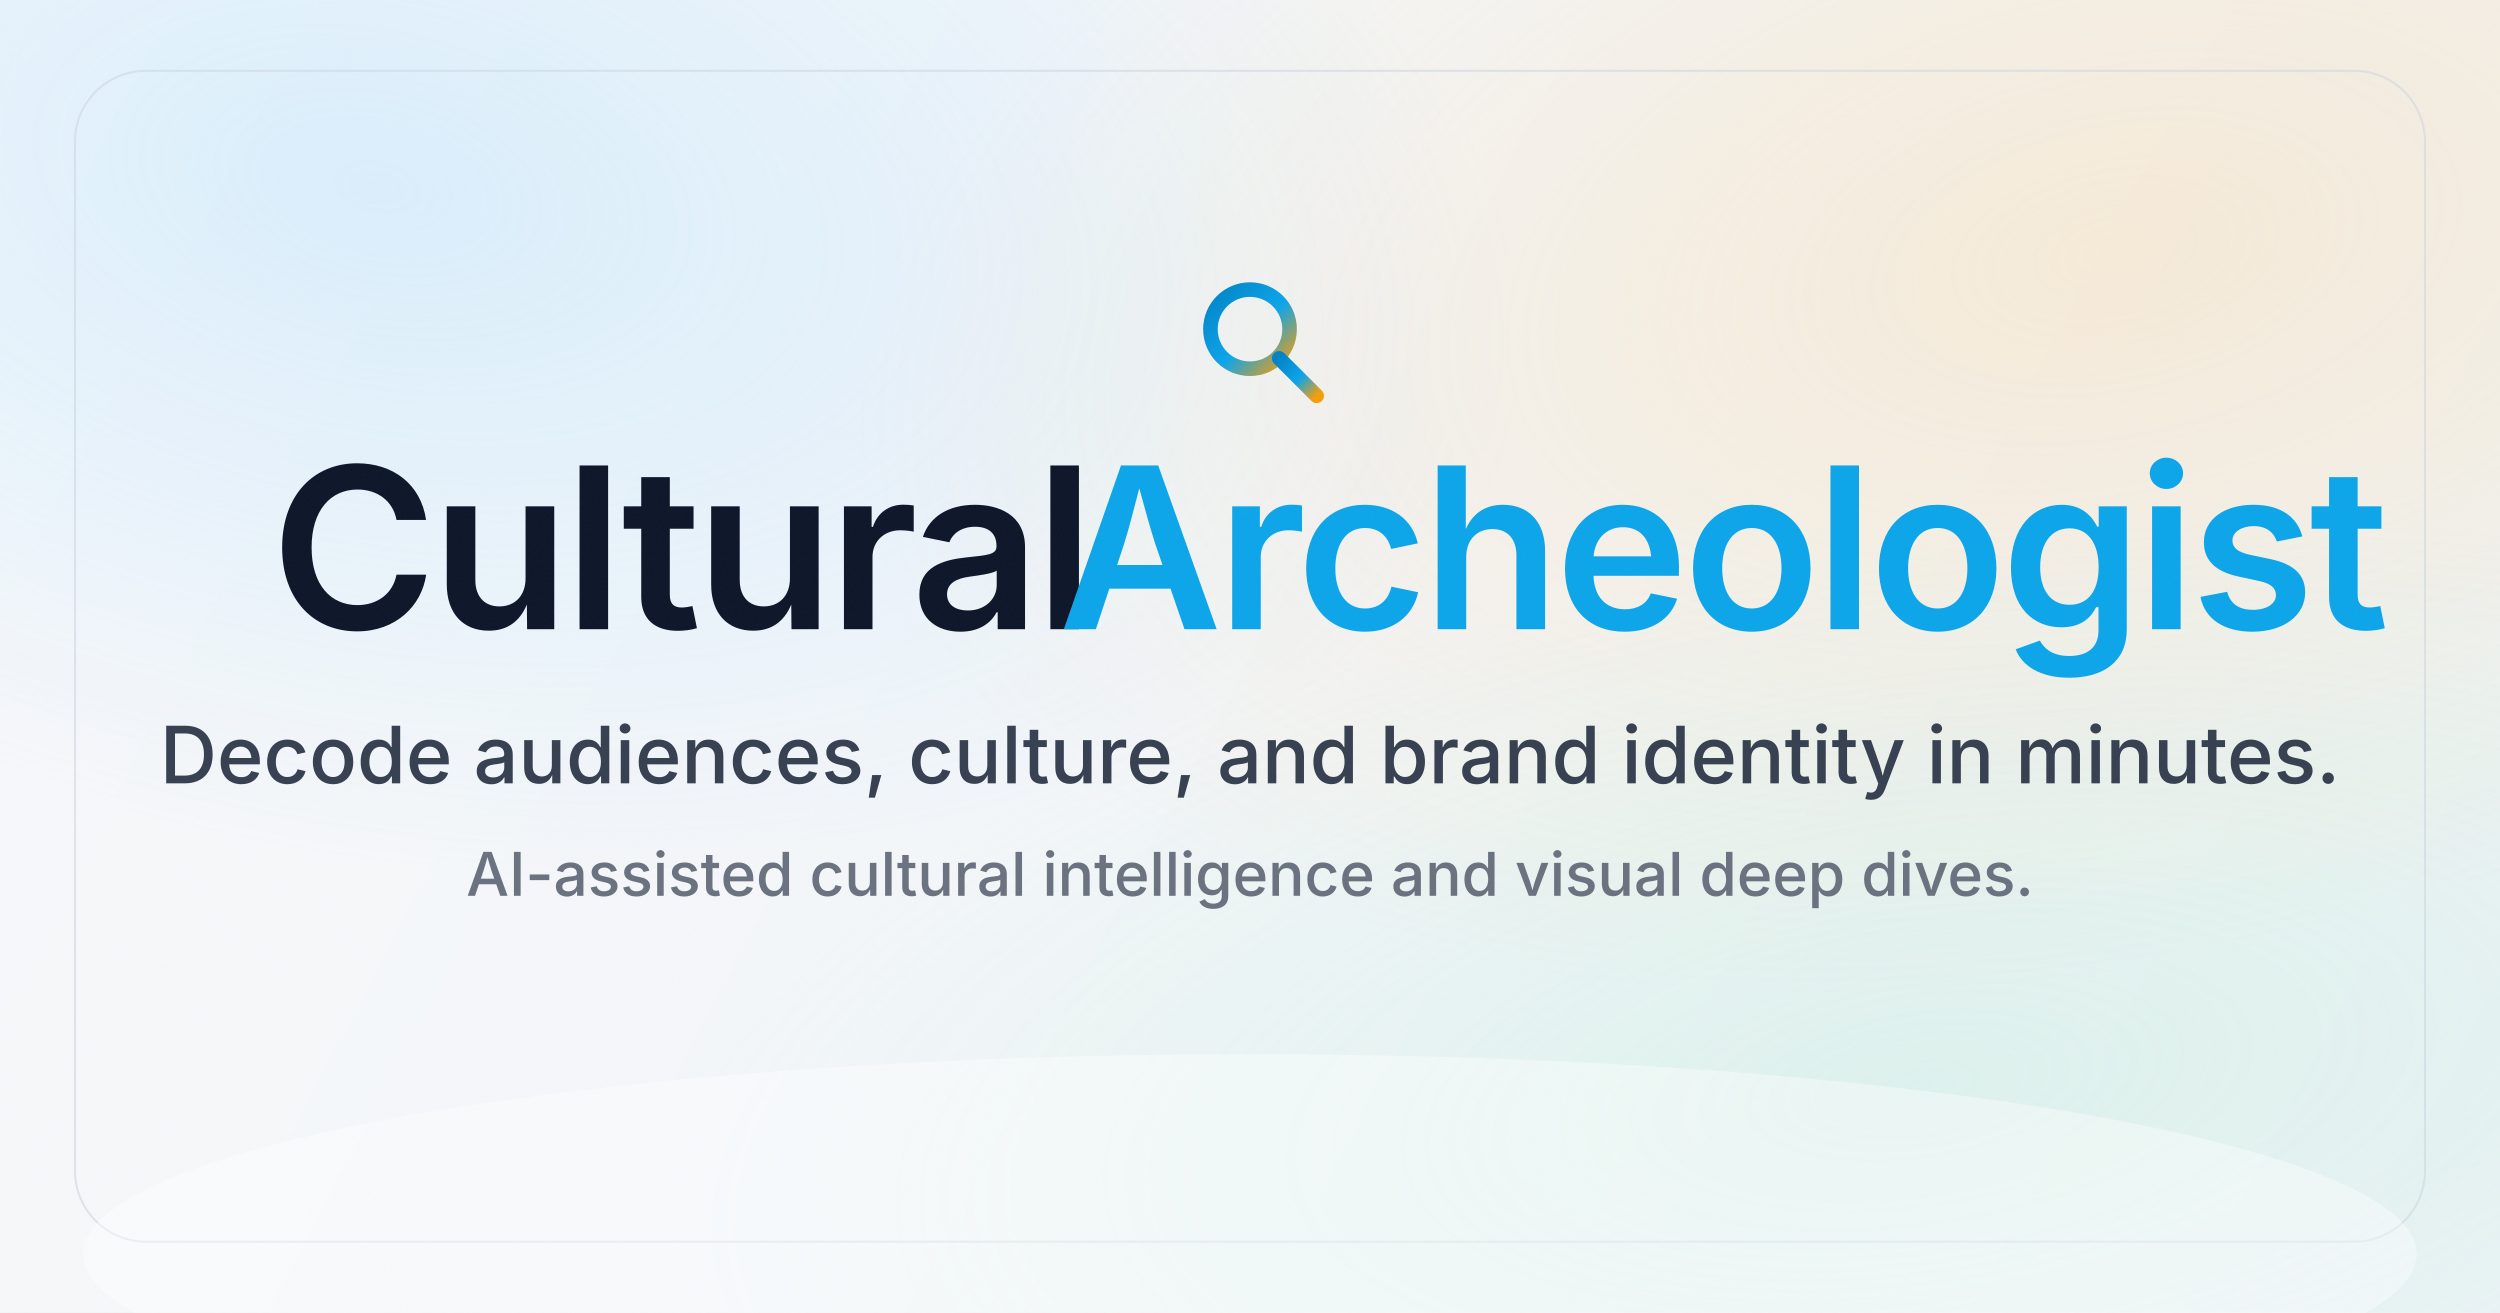
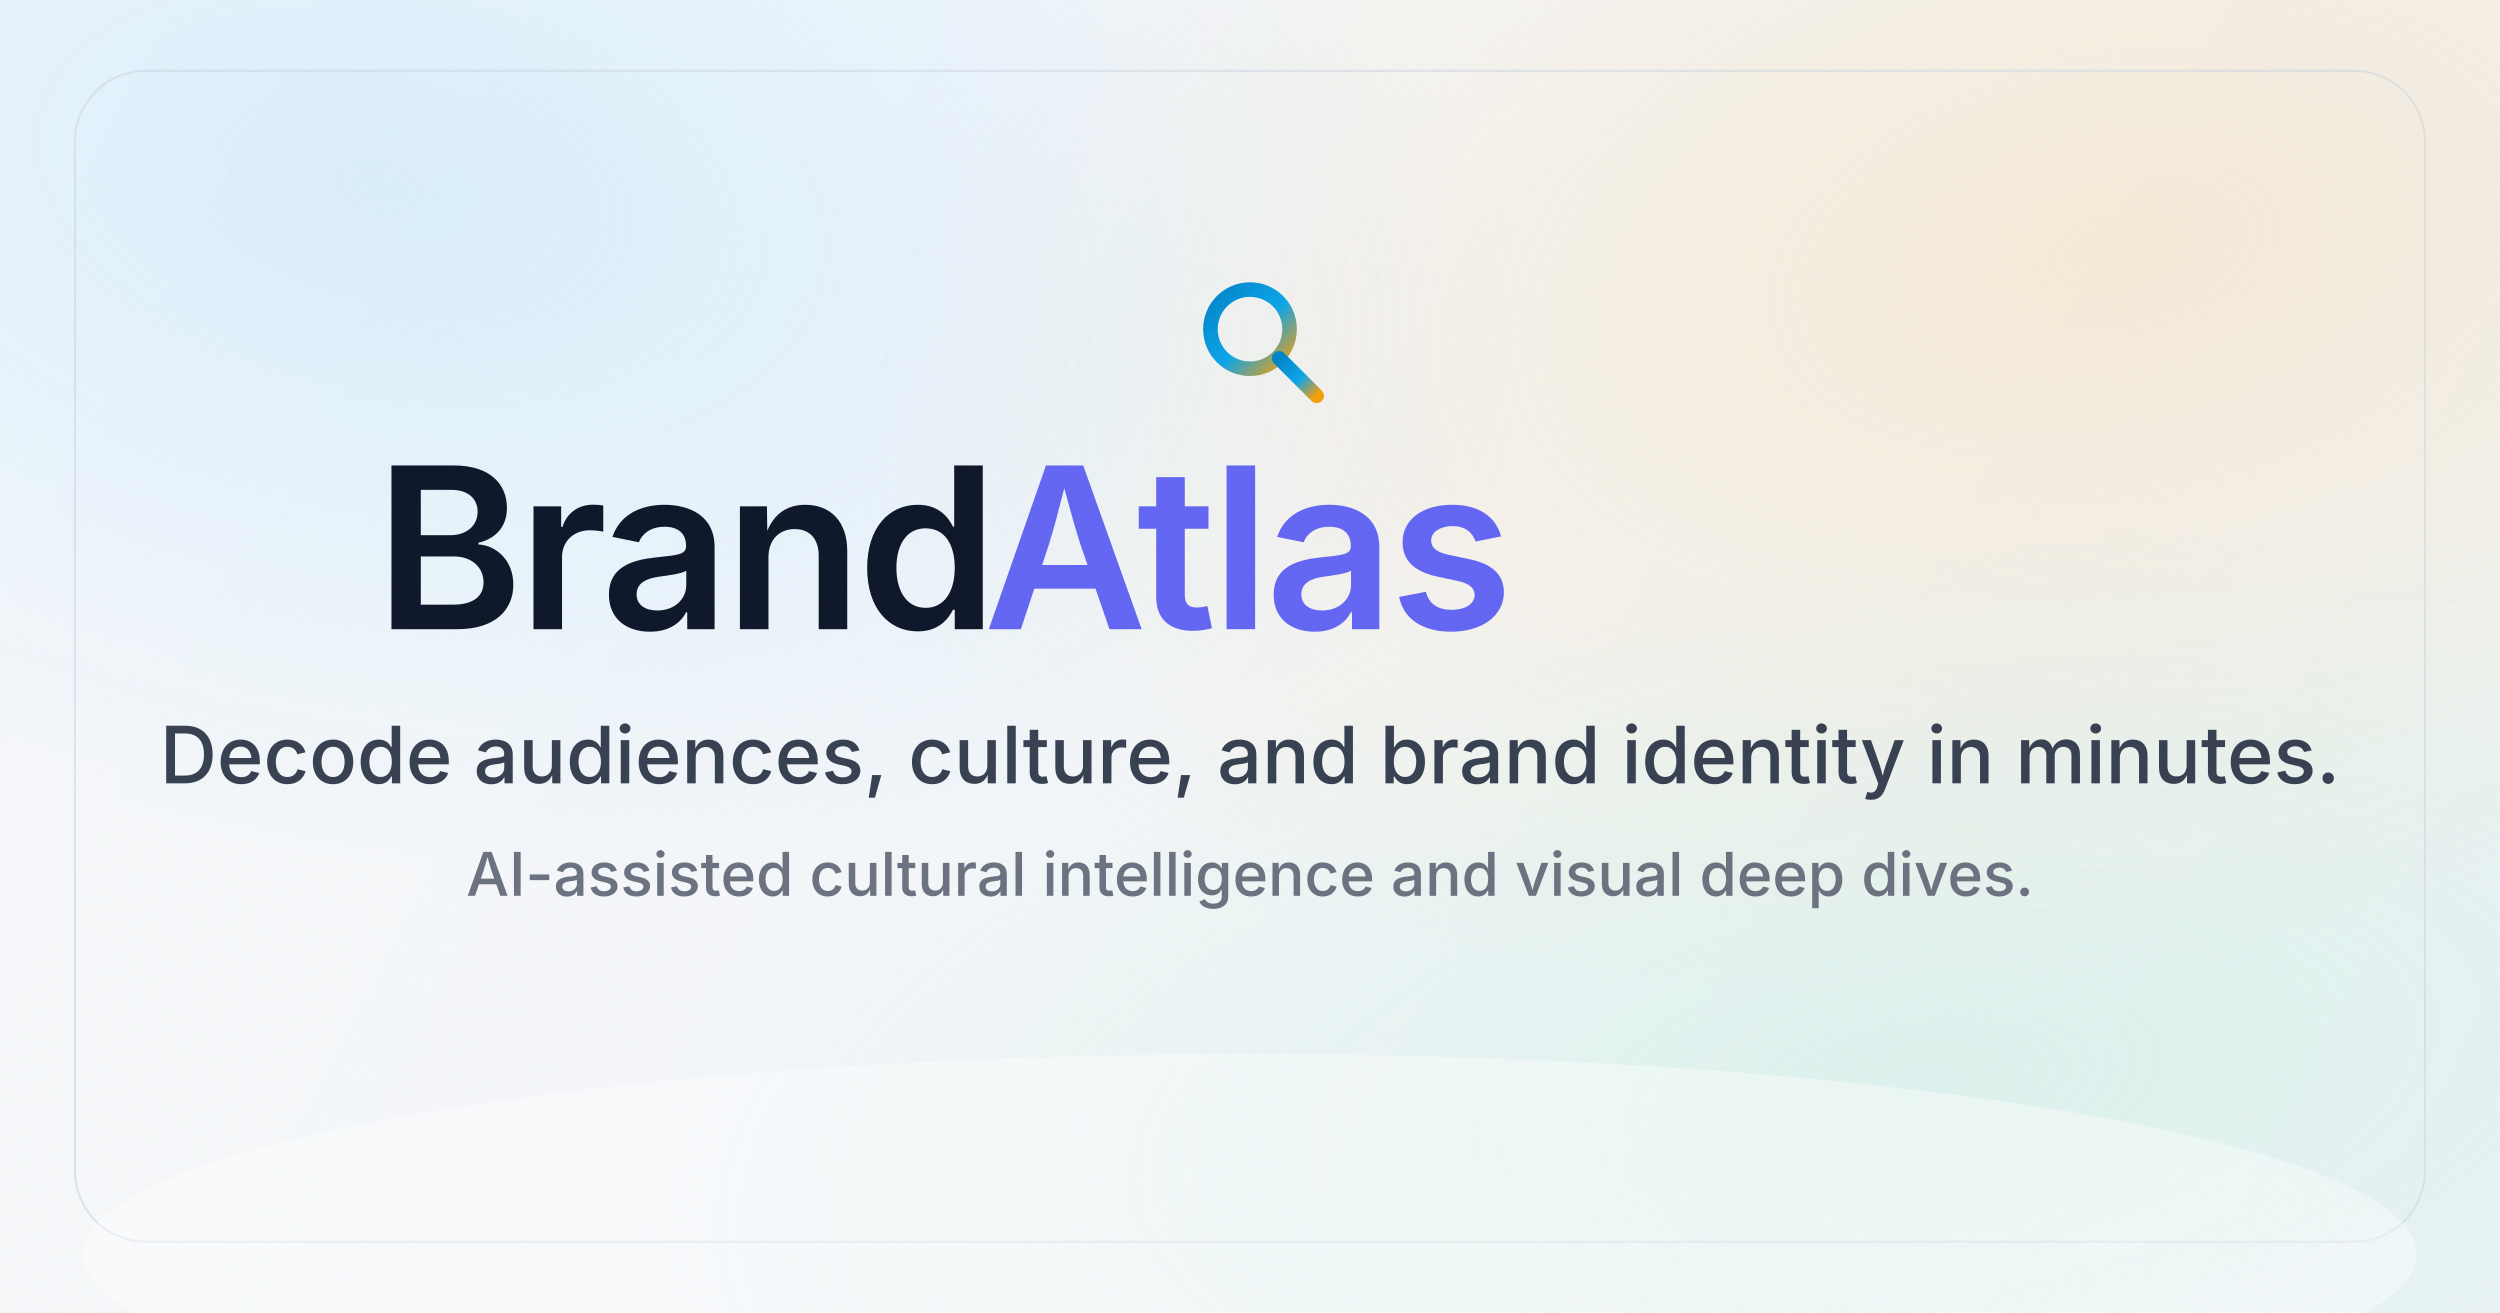
<svg xmlns="http://www.w3.org/2000/svg" width="1200" height="630" viewBox="0 0 1200 630" fill="none">
  <defs>
    <linearGradient id="bg" x1="0" y1="0" x2="1200" y2="630" gradientUnits="userSpaceOnUse">
      <stop offset="0" stop-color="#F7F8FA" />
      <stop offset="1" stop-color="#EEF3F7" />
    </linearGradient>
    <radialGradient id="blobA" cx="0" cy="0" r="1" gradientUnits="userSpaceOnUse" gradientTransform="translate(180 88) rotate(12) scale(560 320)">
      <stop offset="0" stop-color="#99D7FF" stop-opacity="0.30" />
      <stop offset="1" stop-color="#99D7FF" stop-opacity="0" />
    </radialGradient>
    <radialGradient id="blobB" cx="0" cy="0" r="1" gradientUnits="userSpaceOnUse" gradientTransform="translate(1020 120) rotate(-12) scale(620 340)">
      <stop offset="0" stop-color="#FFD08A" stop-opacity="0.30" />
      <stop offset="1" stop-color="#FFD08A" stop-opacity="0" />
    </radialGradient>
    <radialGradient id="blobC" cx="0" cy="0" r="1" gradientUnits="userSpaceOnUse" gradientTransform="translate(920 522) rotate(-8) scale(620 260)">
      <stop offset="0" stop-color="#9AE7C5" stop-opacity="0.22" />
      <stop offset="1" stop-color="#9AE7C5" stop-opacity="0" />
    </radialGradient>
    <linearGradient id="brandGradient" x1="500" y1="0" x2="1110" y2="0">
-       <stop offset="0" stop-color="#0EA5E9" />
-       <stop offset="1" stop-color="#F59E0B" />
+       <stop offset="0" stop-color="#6366F1" />
+       <stop offset="1" stop-color="#D946EF" />
    </linearGradient>
    <linearGradient id="iconGradient" x1="0" y1="0" x2="1" y2="1">
      <stop offset="0" stop-color="#0284C7" />
      <stop offset="0.55" stop-color="#0EA5E9" />
      <stop offset="1" stop-color="#F59E0B" />
    </linearGradient>
    <filter id="noise" x="0" y="0" width="1200" height="630">
      <feTurbulence type="fractalNoise" baseFrequency="0.82" numOctaves="1" seed="6" result="noise" />
      <feComponentTransfer>
        <feFuncA type="table" tableValues="0 0 0.014 0.03" />
      </feComponentTransfer>
    </filter>
  </defs>
  <rect width="1200" height="630" fill="url(#bg)" />
  <rect width="1200" height="630" fill="url(#blobA)" />
  <rect width="1200" height="630" fill="url(#blobB)" />
  <rect width="1200" height="630" fill="url(#blobC)" />
  <circle cx="600" cy="158" r="19" stroke="url(#iconGradient)" stroke-width="7" fill="none" />
  <line x1="614" y1="172" x2="632" y2="190" stroke="url(#iconGradient)" stroke-width="7" stroke-linecap="round" />
-   <text x="130" y="302" font-family="system-ui, -apple-system, Segoe UI, Avenir Next, sans-serif" font-size="108" font-weight="600" letter-spacing="-2.4" fill="#0F172A">Cultural</text>
-   <text x="508" y="302" font-family="system-ui, -apple-system, Segoe UI, Avenir Next, sans-serif" font-size="108" font-weight="600" letter-spacing="-2.4" fill="url(#brandGradient)">Archeologist</text>
+   <text x="180" y="302" font-family="system-ui, -apple-system, Segoe UI, Avenir Next, sans-serif" font-size="108" font-weight="600" letter-spacing="-2.4" fill="#0F172A">Brand</text>
+   <text x="472" y="302" font-family="system-ui, -apple-system, Segoe UI, Avenir Next, sans-serif" font-size="108" font-weight="600" letter-spacing="-2.4" fill="url(#brandGradient)">Atlas</text>
  <text x="600" y="376" text-anchor="middle" font-family="system-ui, -apple-system, Segoe UI, Avenir Next, sans-serif" font-size="38" font-weight="540" fill="#374151">Decode audiences, culture, and brand identity in minutes.</text>
  <text x="600" y="430" text-anchor="middle" font-family="system-ui, -apple-system, Segoe UI, Avenir Next, sans-serif" font-size="29" font-weight="500" fill="#6B7280">AI-assisted cultural intelligence and visual deep dives.</text>
  <rect x="36" y="34" width="1128" height="562" rx="34" stroke="#CBD5E1" stroke-opacity="0.56" fill="none" />
  <ellipse cx="600" cy="602" rx="560" ry="96" fill="#FFFFFF" fill-opacity="0.38" />
  <rect width="1200" height="630" filter="url(#noise)" opacity="0.62" />
</svg>
